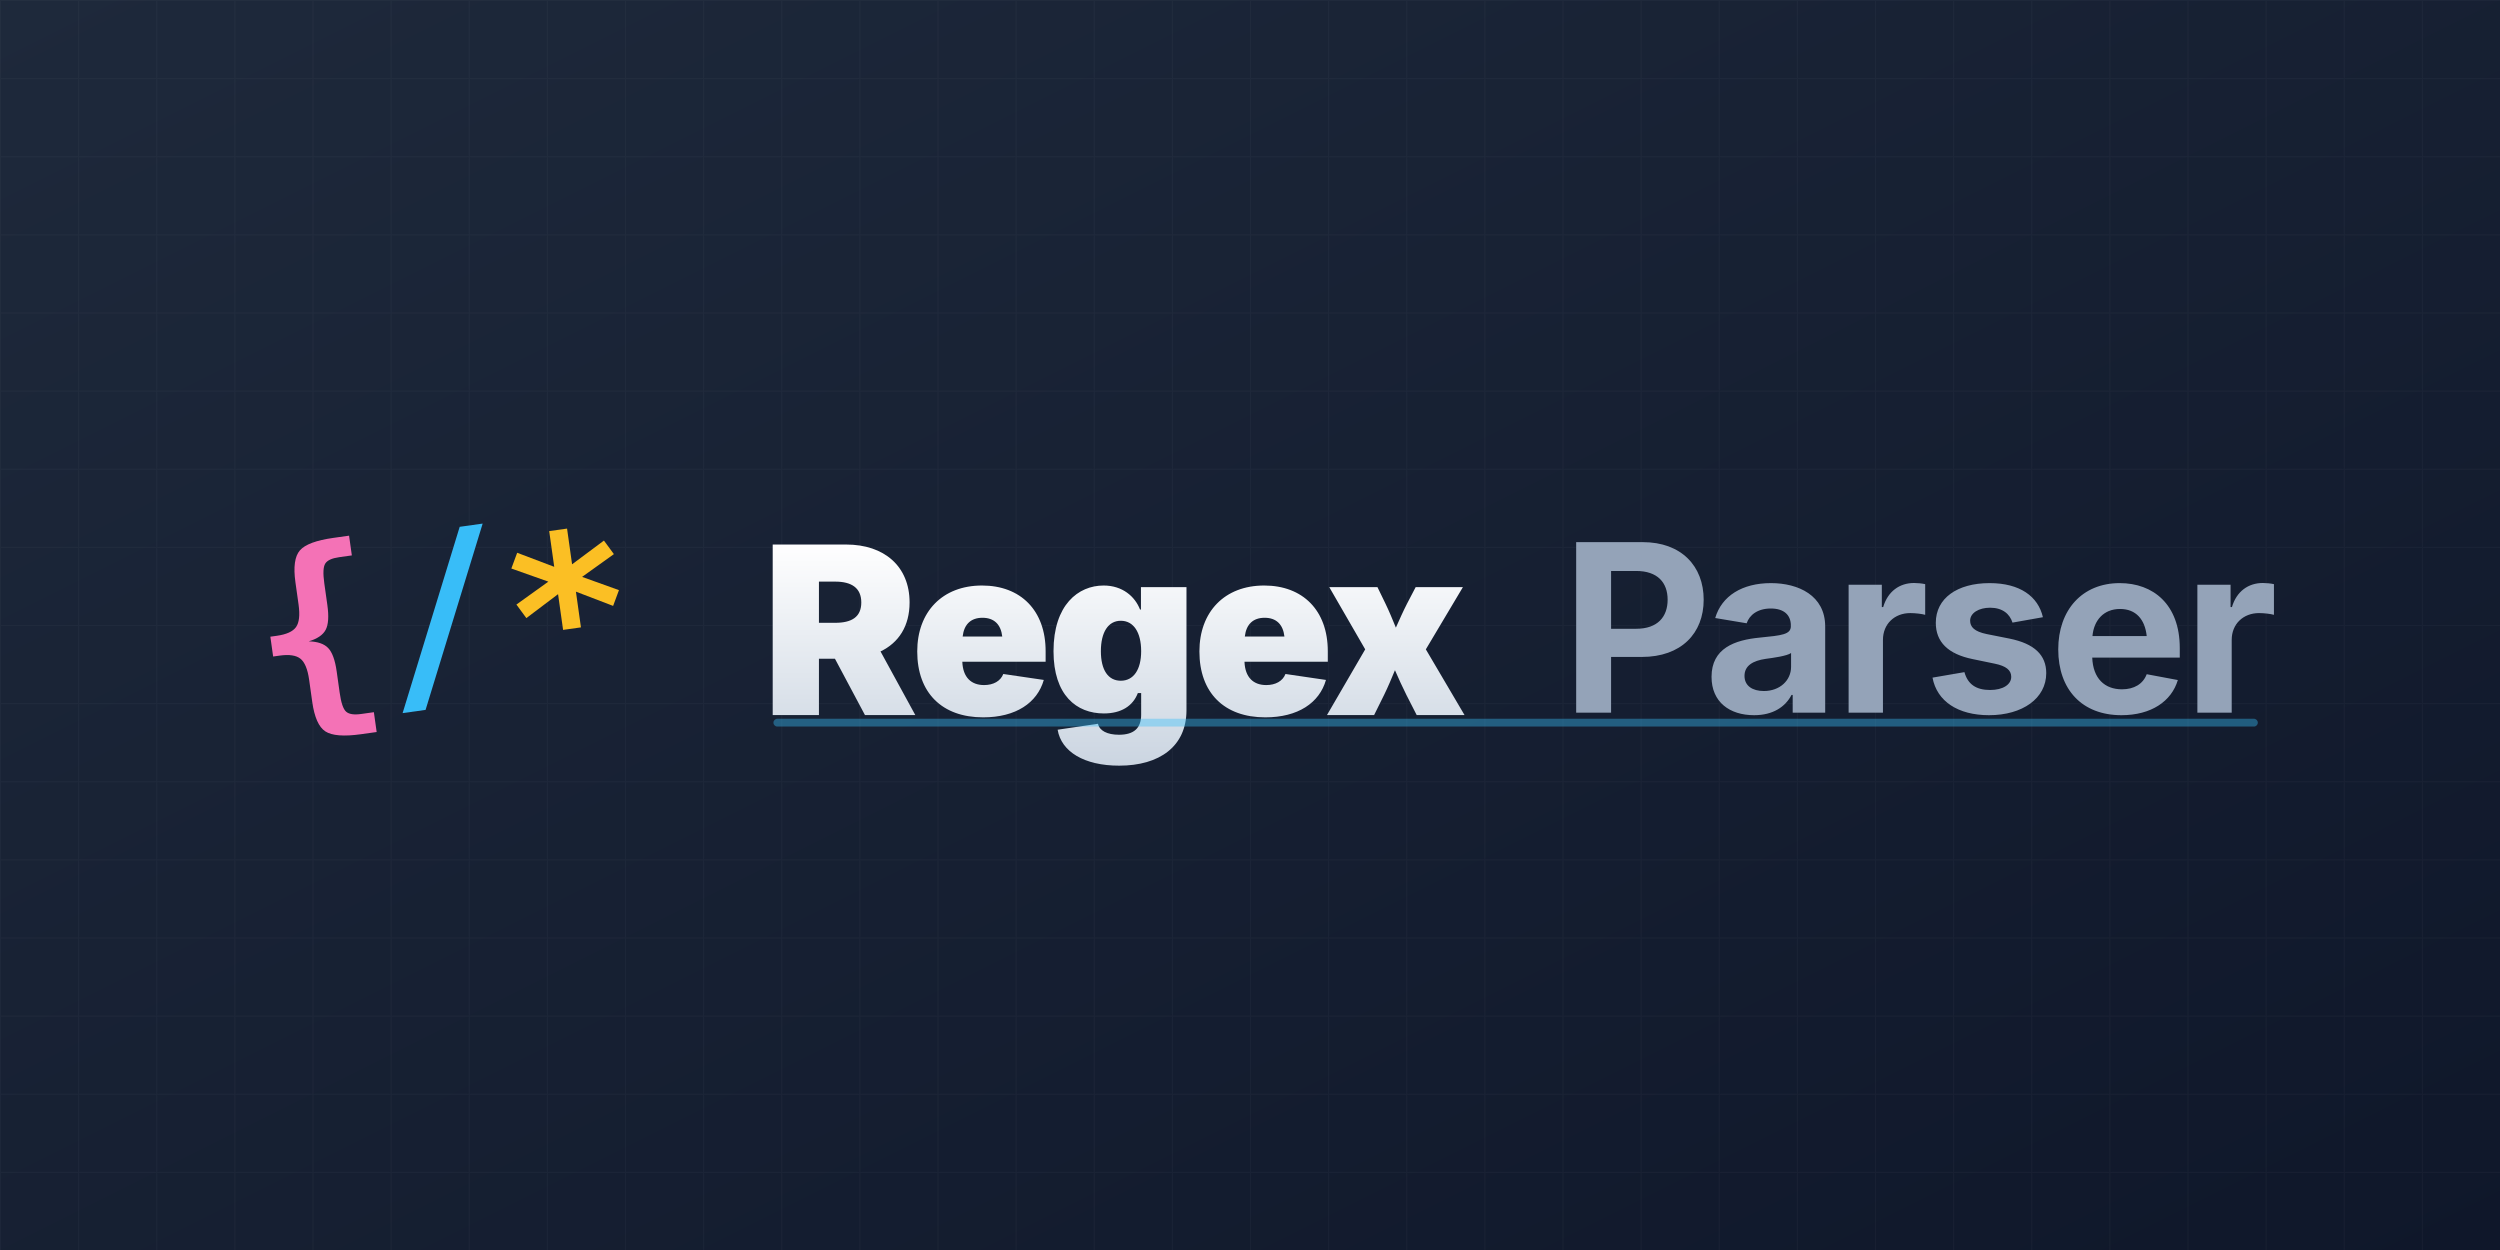
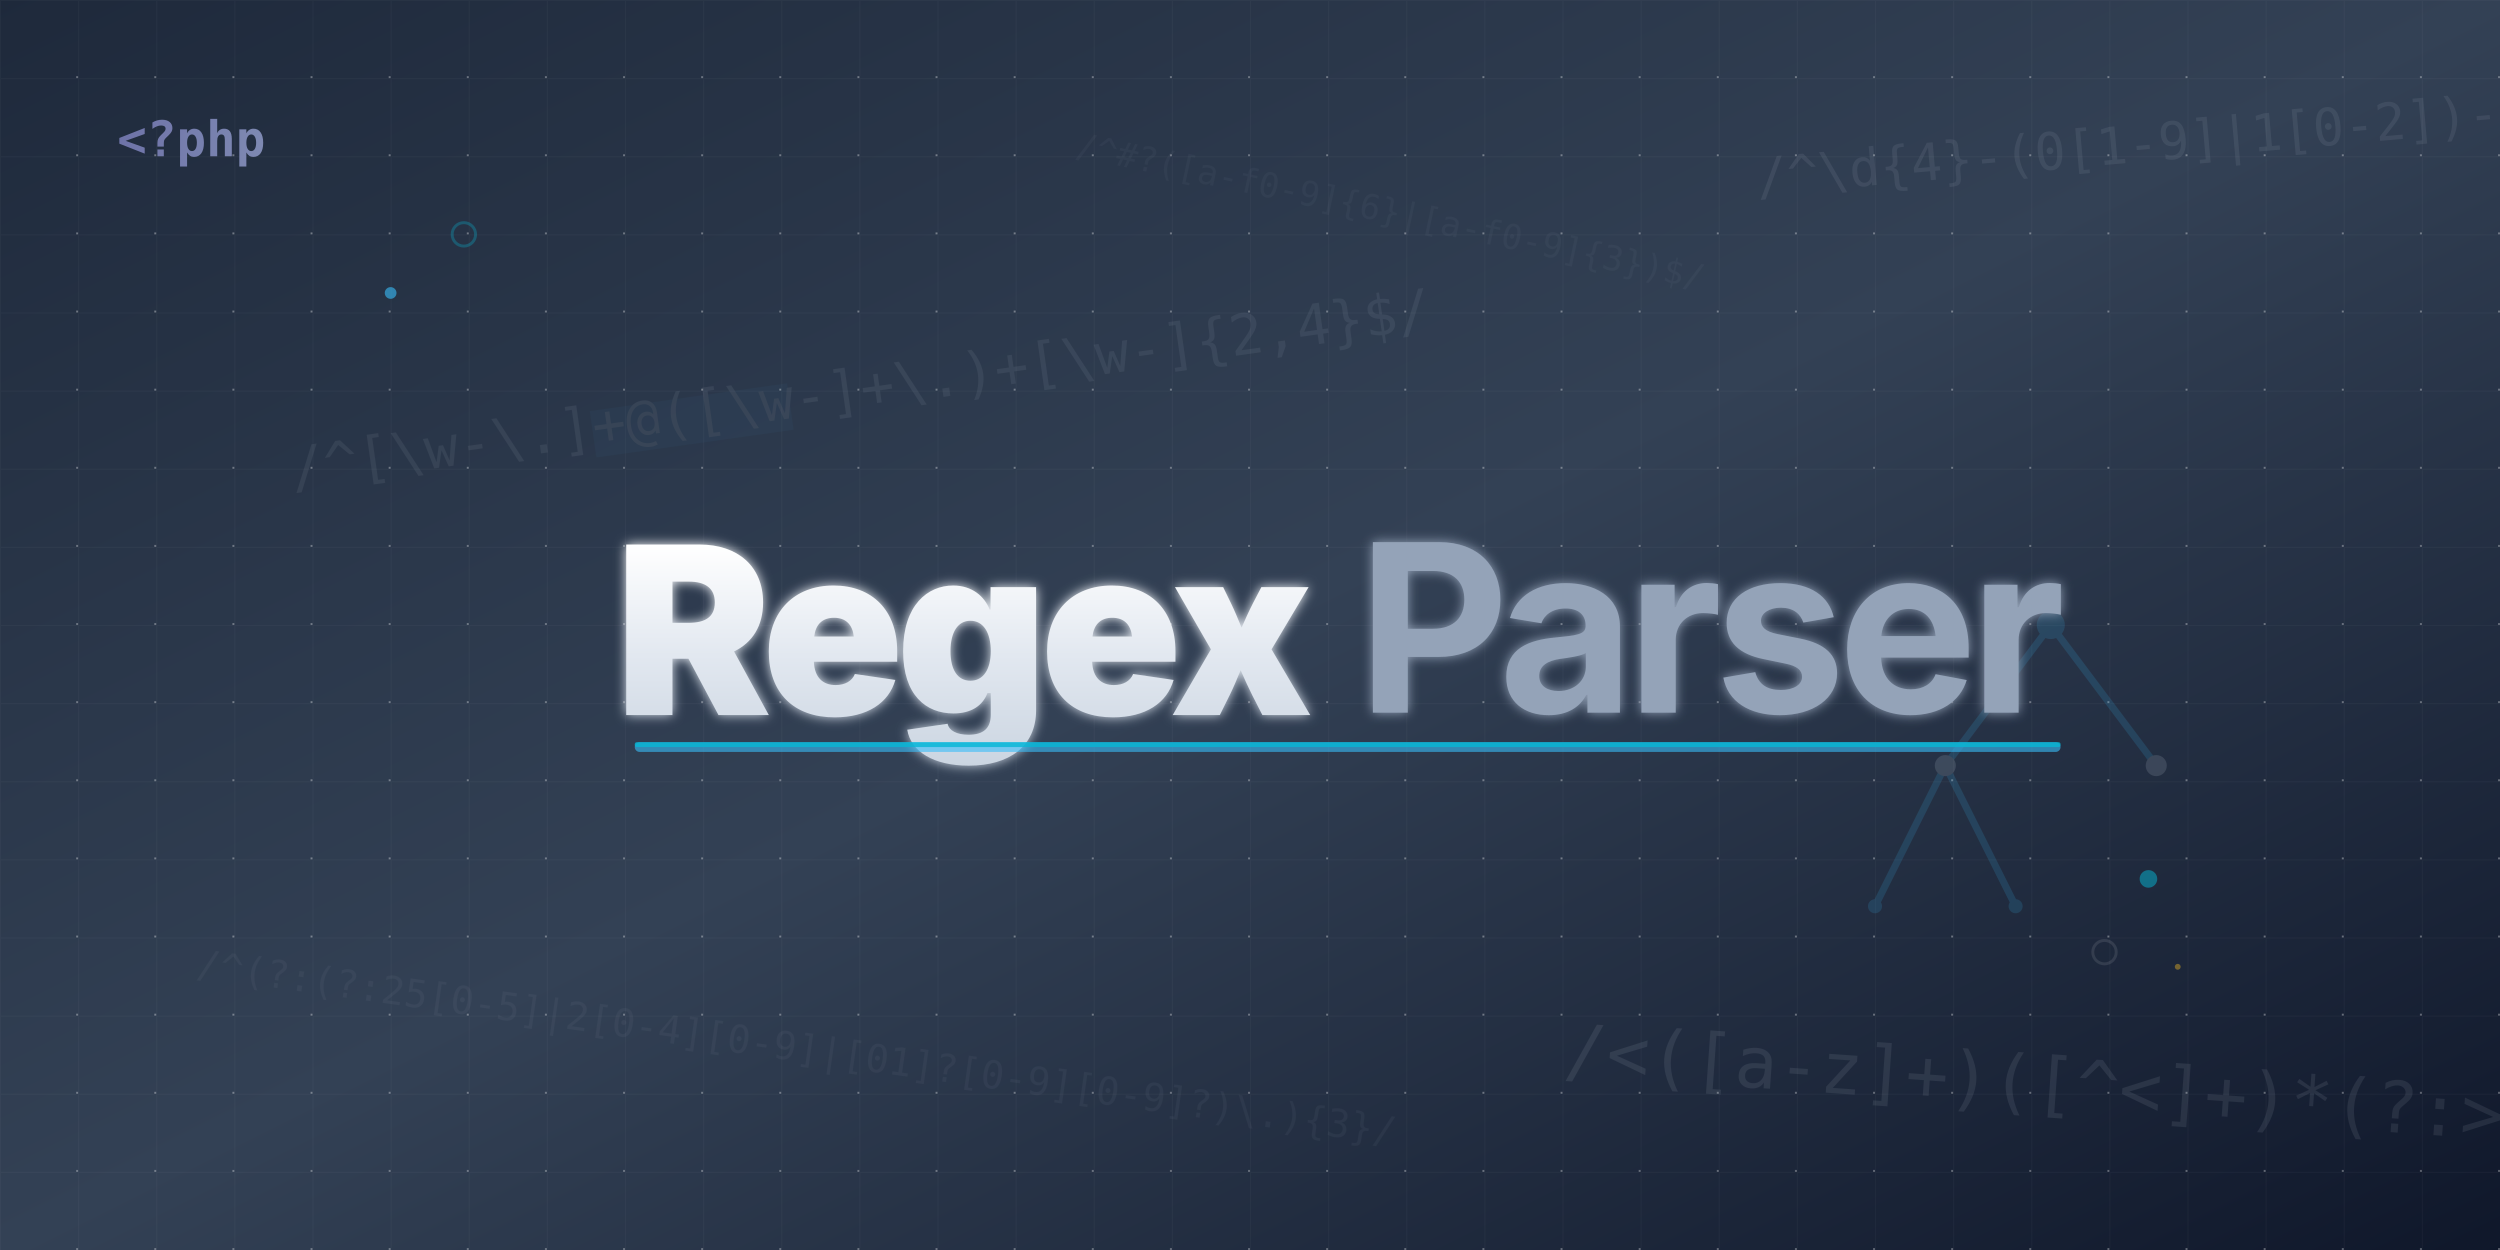
<svg xmlns="http://www.w3.org/2000/svg" viewBox="0 0 1280 640" width="1280" height="640">
  <defs>
    <linearGradient id="bgGrad" x1="0%" y1="0%" x2="100%" y2="100%">
      <stop offset="0%" stop-color="#1e293b" />
+       <stop offset="50%" stop-color="#334155" />
      <stop offset="100%" stop-color="#0f172a" />
    </linearGradient>
    <linearGradient id="textGrad" x1="0%" y1="0%" x2="0%" y2="100%">
      <stop offset="0%" stop-color="#ffffff" />
+       <stop offset="50%" stop-color="#e2e8f0" />
      <stop offset="100%" stop-color="#cbd5e1" />
    </linearGradient>
+     <linearGradient id="phpGrad" x1="0%" y1="0%" x2="100%" y2="0%">
+       <stop offset="0%" stop-color="#777bb4" />
+       <stop offset="100%" stop-color="#8892bf" />
+     </linearGradient>
+     <filter id="glow" x="-20%" y="-20%" width="140%" height="140%">
+       <feGaussianBlur stdDeviation="3" result="coloredBlur" />
+       <feMerge>
+         <feMergeNode in="coloredBlur" />
+         <feMergeNode in="SourceGraphic" />
+       </feMerge>
+     </filter>
    <pattern id="gridPattern" width="40" height="40" patternUnits="userSpaceOnUse">
      <path d="M 40 0 L 0 0 0 40" fill="none" stroke="white" stroke-width="1" stroke-opacity="0.03" />
+       <rect x="39" y="39" width="1" height="1" fill="white" opacity="0.3" />
    </pattern>
  </defs>
  <rect width="1280" height="640" fill="url(#bgGrad)" />
  <rect width="1280" height="640" fill="url(#gridPattern)" />
-   <g transform="translate(640 320)">
-     <g transform="translate(-510 0)">
-       <g transform="translate(0 14) rotate(-8)">
-         <text x="0" y="0" font-family="'JetBrains Mono', Consolas, monospace" font-weight="bold" font-size="110" text-anchor="start" dominant-baseline="middle" fill="#f472b6">{</text>
-         <text x="65" y="0" font-family="'JetBrains Mono', Consolas, monospace" font-weight="bold" font-size="110" text-anchor="start" dominant-baseline="middle" fill="#38bdf8">/</text>
-         <text x="130" y="10" font-family="'JetBrains Mono', Consolas, monospace" font-weight="bold" font-size="110" text-anchor="start" dominant-baseline="middle" fill="#fbbf24">*</text>
-       </g>
-       <g transform="translate(260 0)">
-         <text x="0" y="0" font-family="'Inter', 'Segoe UI', Roboto, Helvetica, Arial, sans-serif" font-weight="900" font-size="120" letter-spacing="-3" text-anchor="start" dominant-baseline="middle" fill="url(#textGrad)" style="text-shadow: 0 4px 12px rgba(0,0,0,0.5);">
-           <tspan>Regex</tspan>
-           <tspan dx="24" font-weight="700" fill="#94a3b8">Parser</tspan>
+   <g transform="translate(60, 80) scale(1.4)">
+     <text font-family="'JetBrains Mono', Consolas, monospace" font-size="18" fill="url(#phpGrad)" opacity="0.9" font-weight="bold">&lt;?php</text>
+   </g>
+   <g transform="translate(1050, 320) scale(1.8)" opacity="0.15">
+     <path d="M0,0 L-30,40 M0,0 L30,40 M-30,40 L-50,80 M-30,40 L-10,80" stroke="#38bdf8" stroke-width="2" />
+     <circle cx="0" cy="0" r="4" fill="#38bdf8" />
+     <circle cx="-30" cy="40" r="3" fill="#cbd5e1" />
+     <circle cx="30" cy="40" r="3" fill="#cbd5e1" />
+     <circle cx="-50" cy="80" r="2" fill="#38bdf8" />
+     <circle cx="-10" cy="80" r="2" fill="#38bdf8" />
+   </g>
+   <g transform="translate(150, 250) rotate(-8) scale(1.2)" opacity="0.08">
+     <rect x="130" y="-15" width="85" height="20" fill="#38bdf8" opacity="0.4" />
+     <text font-family="'JetBrains Mono', Consolas, monospace" font-size="24" fill="#cbd5e1">
+             /^[\w-\.]+@([\w-]+\.)+[\w-]{2,4}$/
        </text>
-         <rect x="6" y="48" width="760" height="4" rx="2" fill="#38bdf8" opacity="0.4" />
-       </g>
+   </g>
+   <g transform="translate(800, 550) rotate(4) scale(1.3)" opacity="0.1">
+     <text font-family="'JetBrains Mono', Consolas, monospace" font-size="28" fill="#cbd5e1">
+             /&lt;([a-z]+)([^&lt;]+)*(?:&gt;(.*)&lt;\/\1&gt;|\s+\/&gt;)/
+         </text>
+   </g>
+   <g transform="translate(100, 500) rotate(8) scale(1.1)" opacity="0.05">
+     <text font-family="'JetBrains Mono', Consolas, monospace" font-size="18" fill="#cbd5e1">
+             /^(?:(?:25[0-5]|2[0-4][0-9]|[01]?[0-9][0-9]?)\.){3}/
+         </text>
+   </g>
+   <g transform="translate(900, 100) rotate(-5) scale(1.2)" opacity="0.09">
+     <text font-family="'JetBrains Mono', Consolas, monospace" font-size="22" fill="#cbd5e1">
+             /^\d{4}-(0[1-9]|1[0-2])-(0[1-9]|[12]\d|3[01])$/
+         </text>
+   </g>
+   <g transform="translate(550, 80) rotate(12) scale(1.1)" opacity="0.04">
+     <text font-family="'JetBrains Mono', Consolas, monospace" font-size="16" fill="#cbd5e1">
+             /^#?([a-f0-9]{6}|[a-f0-9]{3})$/
+         </text>
+   </g>
+   <g transform="translate(200, 150) scale(1.5)">
+     <circle cx="0" cy="0" r="2" fill="#38bdf8" opacity="0.6" />
+     <circle cx="25" cy="-20" r="4" stroke="#06b6d4" stroke-width="1" fill="none" opacity="0.3" />
+   </g>
+   <g transform="translate(1100, 450) scale(1.5)">
+     <circle cx="0" cy="0" r="3" fill="#06b6d4" opacity="0.5" />
+     <circle cx="-15" cy="25" r="4" stroke="#ffffff" stroke-width="1" fill="none" opacity="0.1" />
+     <circle cx="10" cy="30" r="1" fill="#fbbf24" opacity="0.4" />
+   </g>
+   <g transform="translate(640, 320)">
+     <g transform="translate(-325, 0)">
+       <text x="0" y="0" font-family="'JetBrains Sans', 'Inter', system-ui, -apple-system, sans-serif" font-weight="900" font-size="120" letter-spacing="-4" dominant-baseline="middle" fill="url(#textGrad)" filter="url(#glow)" style="text-shadow: 0 4px 12px rgba(0,0,0,0.5);">Regex</text>
+       <text x="380" y="0" font-family="'JetBrains Sans', 'Inter', system-ui, -apple-system, sans-serif" font-weight="700" font-size="120" letter-spacing="-4" dominant-baseline="middle" fill="#94a3b8" filter="url(#glow)">Parser</text>
+       <rect x="10" y="60" width="730" height="5" rx="2.5" fill="#38bdf8" opacity="0.6" />
+       <rect x="10" y="60" width="730" height="2.5" rx="1" fill="#06b6d4" opacity="0.8" />
    </g>
  </g>
</svg>
